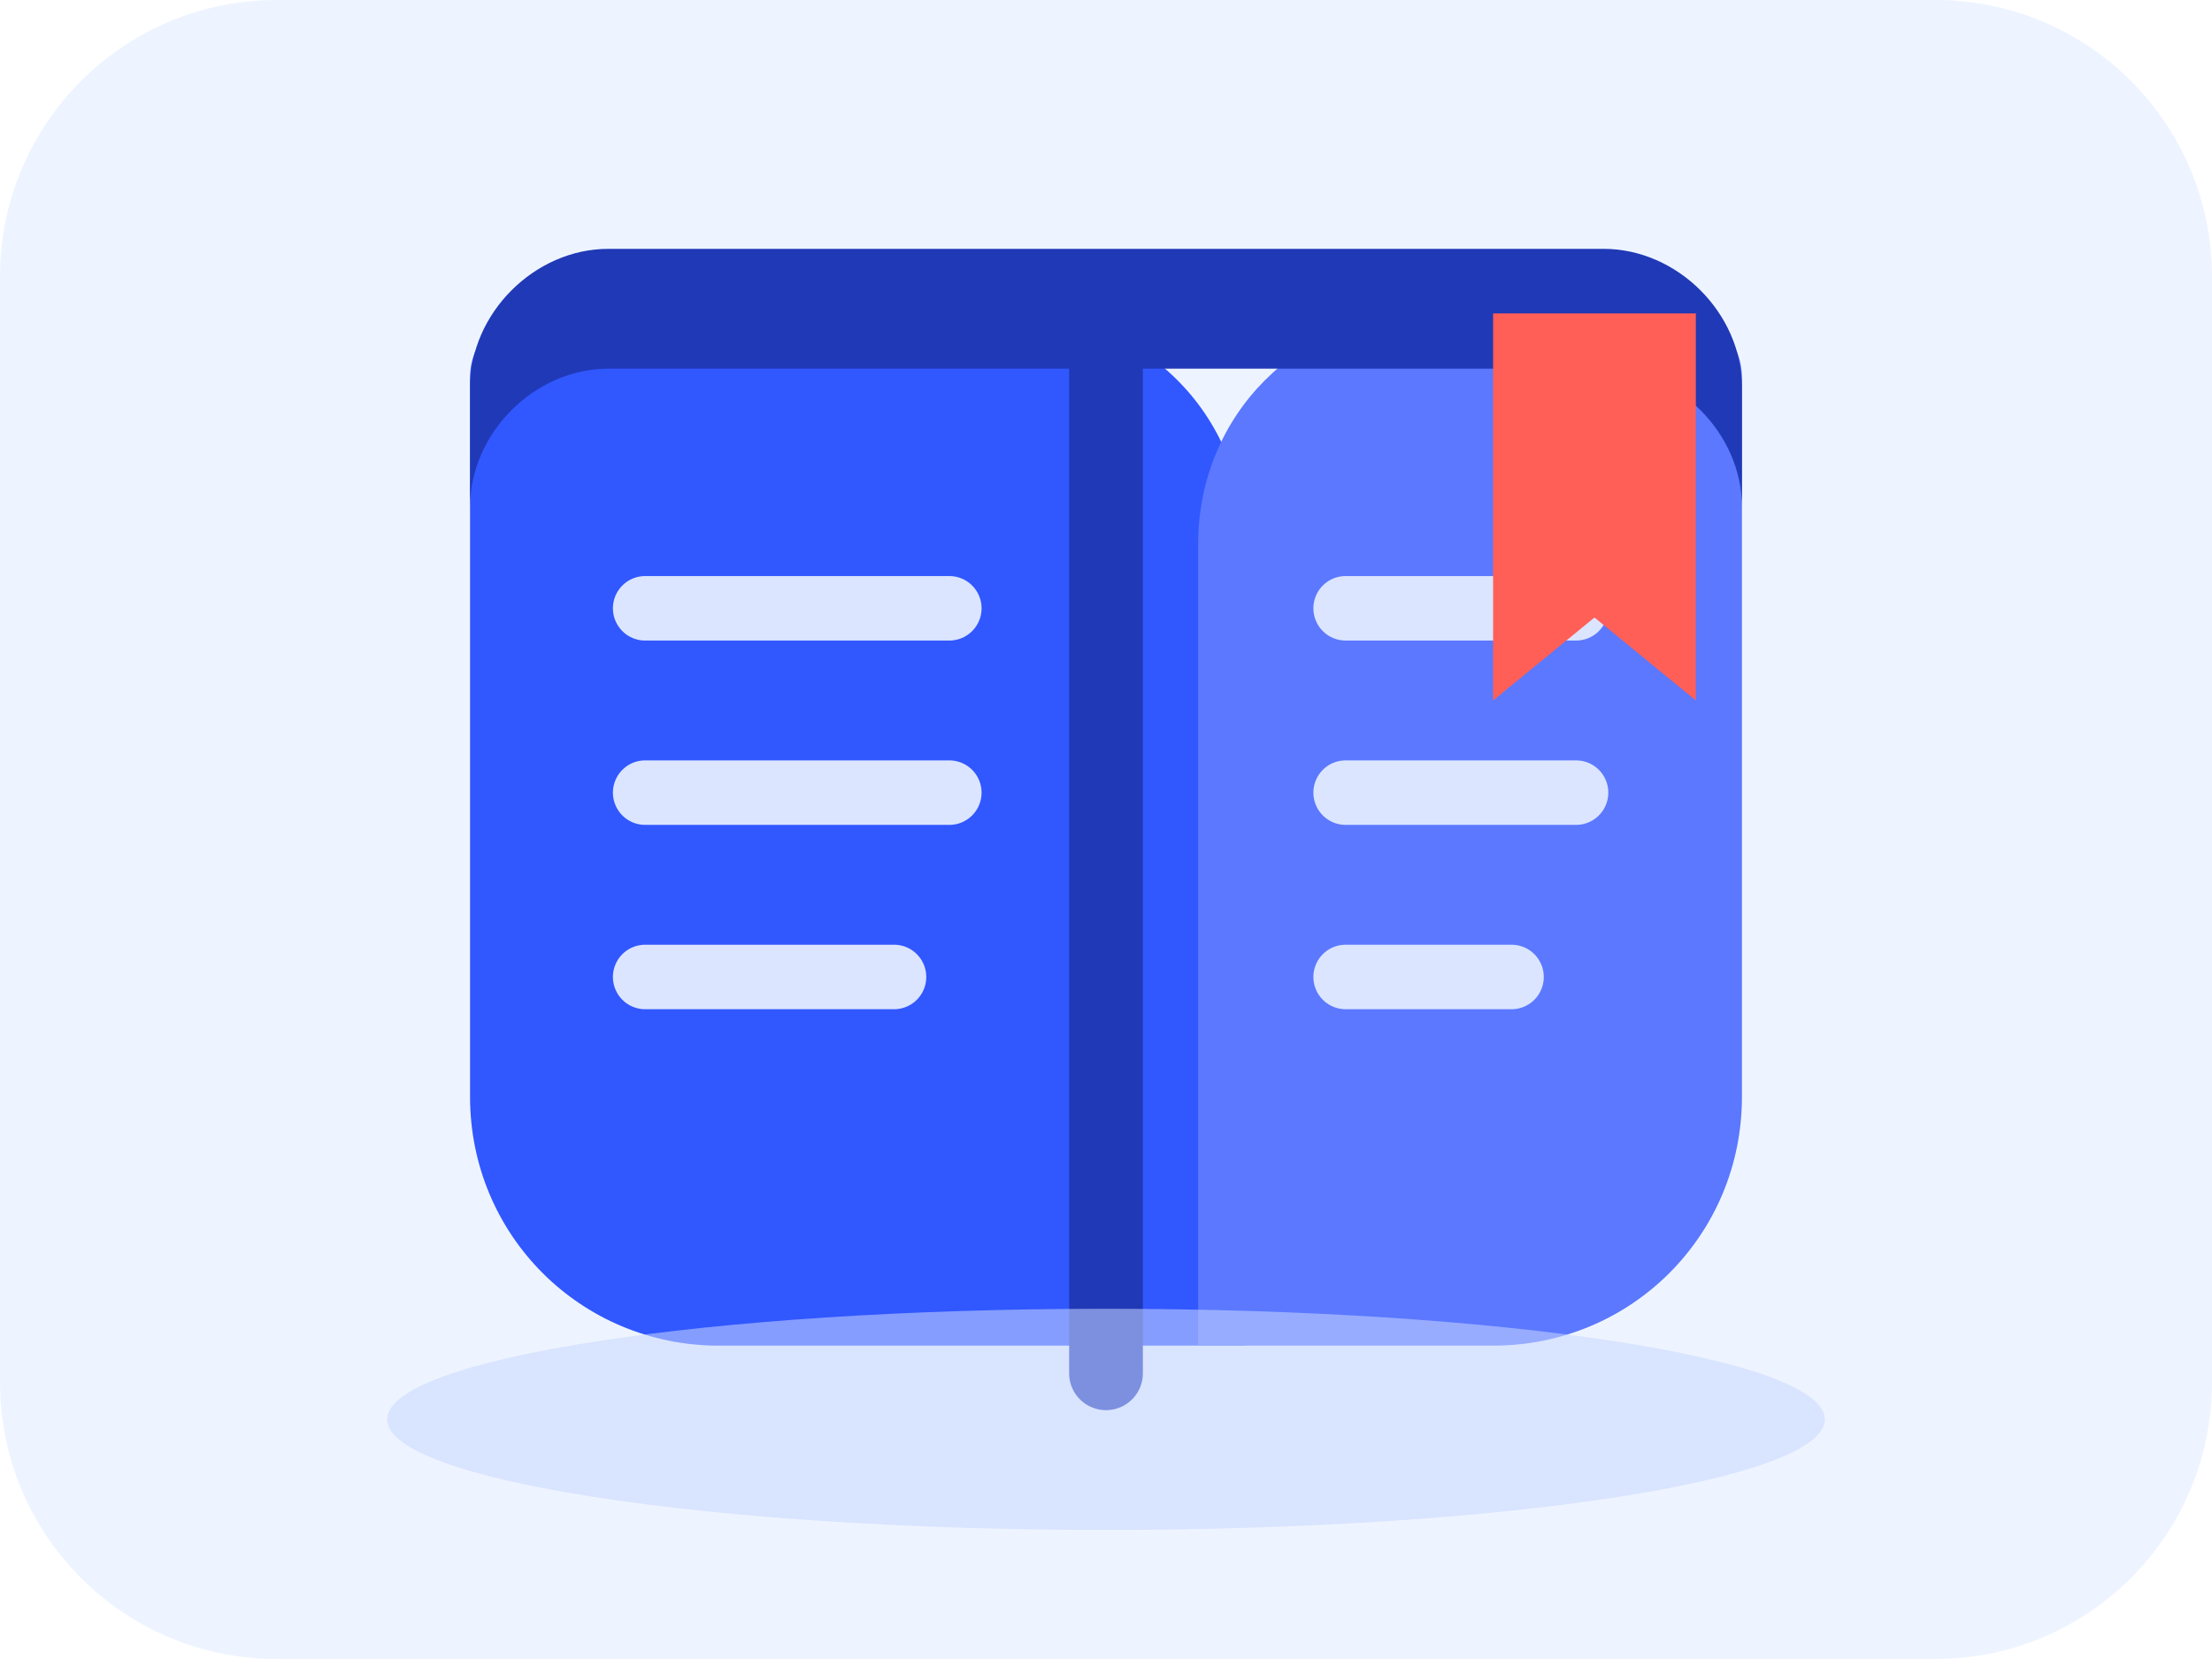
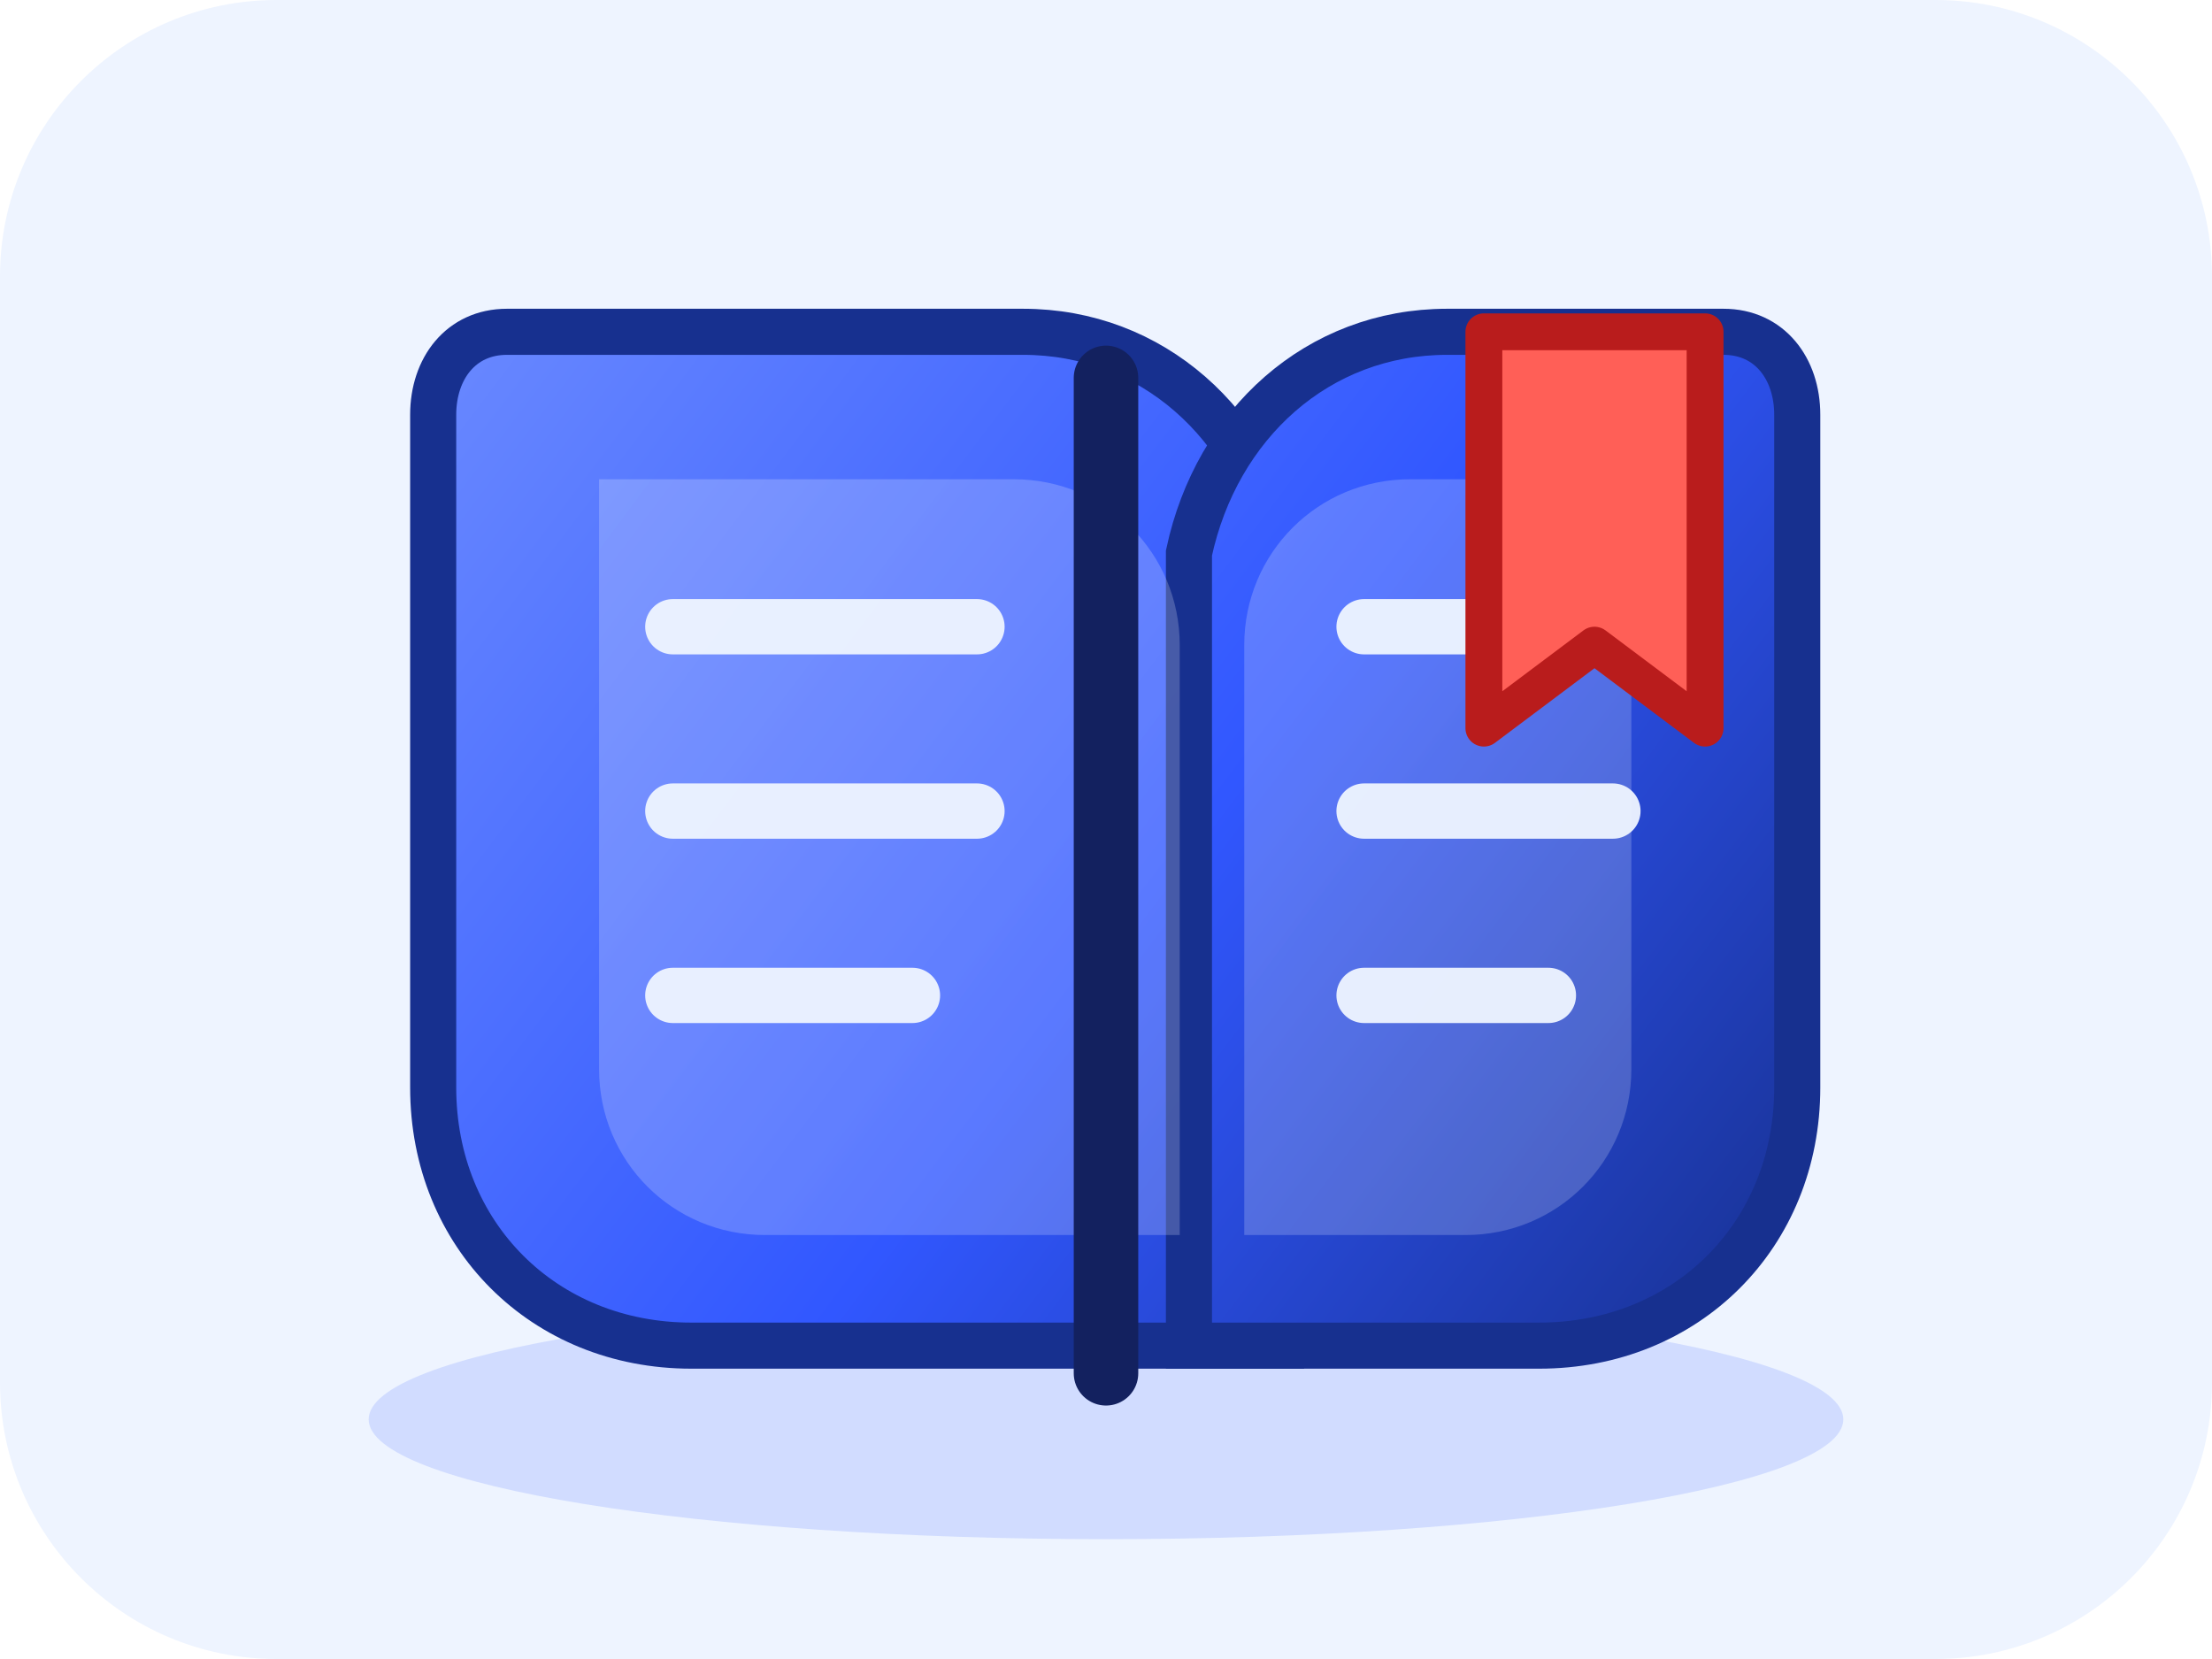
<svg xmlns="http://www.w3.org/2000/svg" viewBox="0 0 240 180" role="img" aria-label="book">
+   <defs>
+     <linearGradient id="bookCover" x1="44" x2="196" y1="30" y2="145" gradientUnits="userSpaceOnUse">
+       <stop stop-color="#6d8cff" />
+       <stop offset=".55" stop-color="#3157ff" />
+       <stop offset="1" stop-color="#17308f" />
+     </linearGradient>
+     <linearGradient id="bookPage" x1="56" x2="184" y1="44" y2="138" gradientUnits="userSpaceOnUse">
+       <stop stop-color="#ffffff" />
+       <stop offset="1" stop-color="#dfe7ff" />
+     </linearGradient>
+   </defs>
  <rect width="240" height="180" rx="30" fill="#eef4ff" />
-   <path d="M58 34h52c14 0 25 11 25 25v87H78c-15 0-27-12-27-27V41c0-4 3-7 7-7Z" fill="#3157ff" />
-   <path d="M130 59c0-14 11-25 25-25h27c4 0 7 3 7 7v78c0 15-12 27-27 27h-32V59Z" fill="#5b78ff" />
-   <path d="M51 42c0-8 7-15 15-15h108c8 0 15 7 15 15v13c0-8-7-15-15-15H66c-8 0-15 7-15 15V42Z" fill="#2039b7" />
-   <path d="M120 38v111" stroke="#2039b7" stroke-width="8" stroke-linecap="round" />
-   <path d="M70 66h33M70 86h33M70 106h27" stroke="#dbe5ff" stroke-width="7" stroke-linecap="round" />
-   <path d="M146 66h25M146 86h25M146 106h18" stroke="#dbe5ff" stroke-width="7" stroke-linecap="round" />
-   <path d="M162 34v42l11-9 11 9V34h-22Z" fill="#ff5f57" />
-   <ellipse cx="120" cy="154" rx="78" ry="12" fill="#c9d7ff" opacity=".55" />
+   <ellipse cx="120" cy="154" rx="80" ry="13" fill="#b9c9ff" opacity=".55" />
+   <path d="M55 36h56c14 0 25 10 28 24v86H75c-16 0-28-12-28-28V45c0-5 3-9 8-9Z" fill="url(#bookCover)" stroke="#17308f" stroke-width="5" />
+   <path d="M129 60c3-14 14-24 28-24h30c5 0 8 4 8 9v73c0 16-12 28-28 28h-38V60Z" fill="url(#bookCover)" stroke="#17308f" stroke-width="5" />
+   <path d="M65 52h45c10 0 18 8 18 18v64H83c-10 0-18-8-18-18V52Z" fill="url(#bookPage)" opacity=".22" />
+   <path d="M135 70c0-10 8-18 18-18h24v64c0 10-8 18-18 18h-24V70Z" fill="url(#bookPage)" opacity=".22" />
+   <path d="M120 41v108" stroke="#13215f" stroke-width="7" stroke-linecap="round" />
+   <path d="M73 68h33M73 88h33M73 108h26M148 68h27M148 88h27M148 108h20" stroke="#eef4ff" stroke-width="6" stroke-linecap="round" opacity=".95" />
+   <path d="M161 36v43l12-9 12 9V36h-24Z" fill="#ff5f57" stroke="#b91c1c" stroke-width="4" stroke-linejoin="round" />
</svg>
